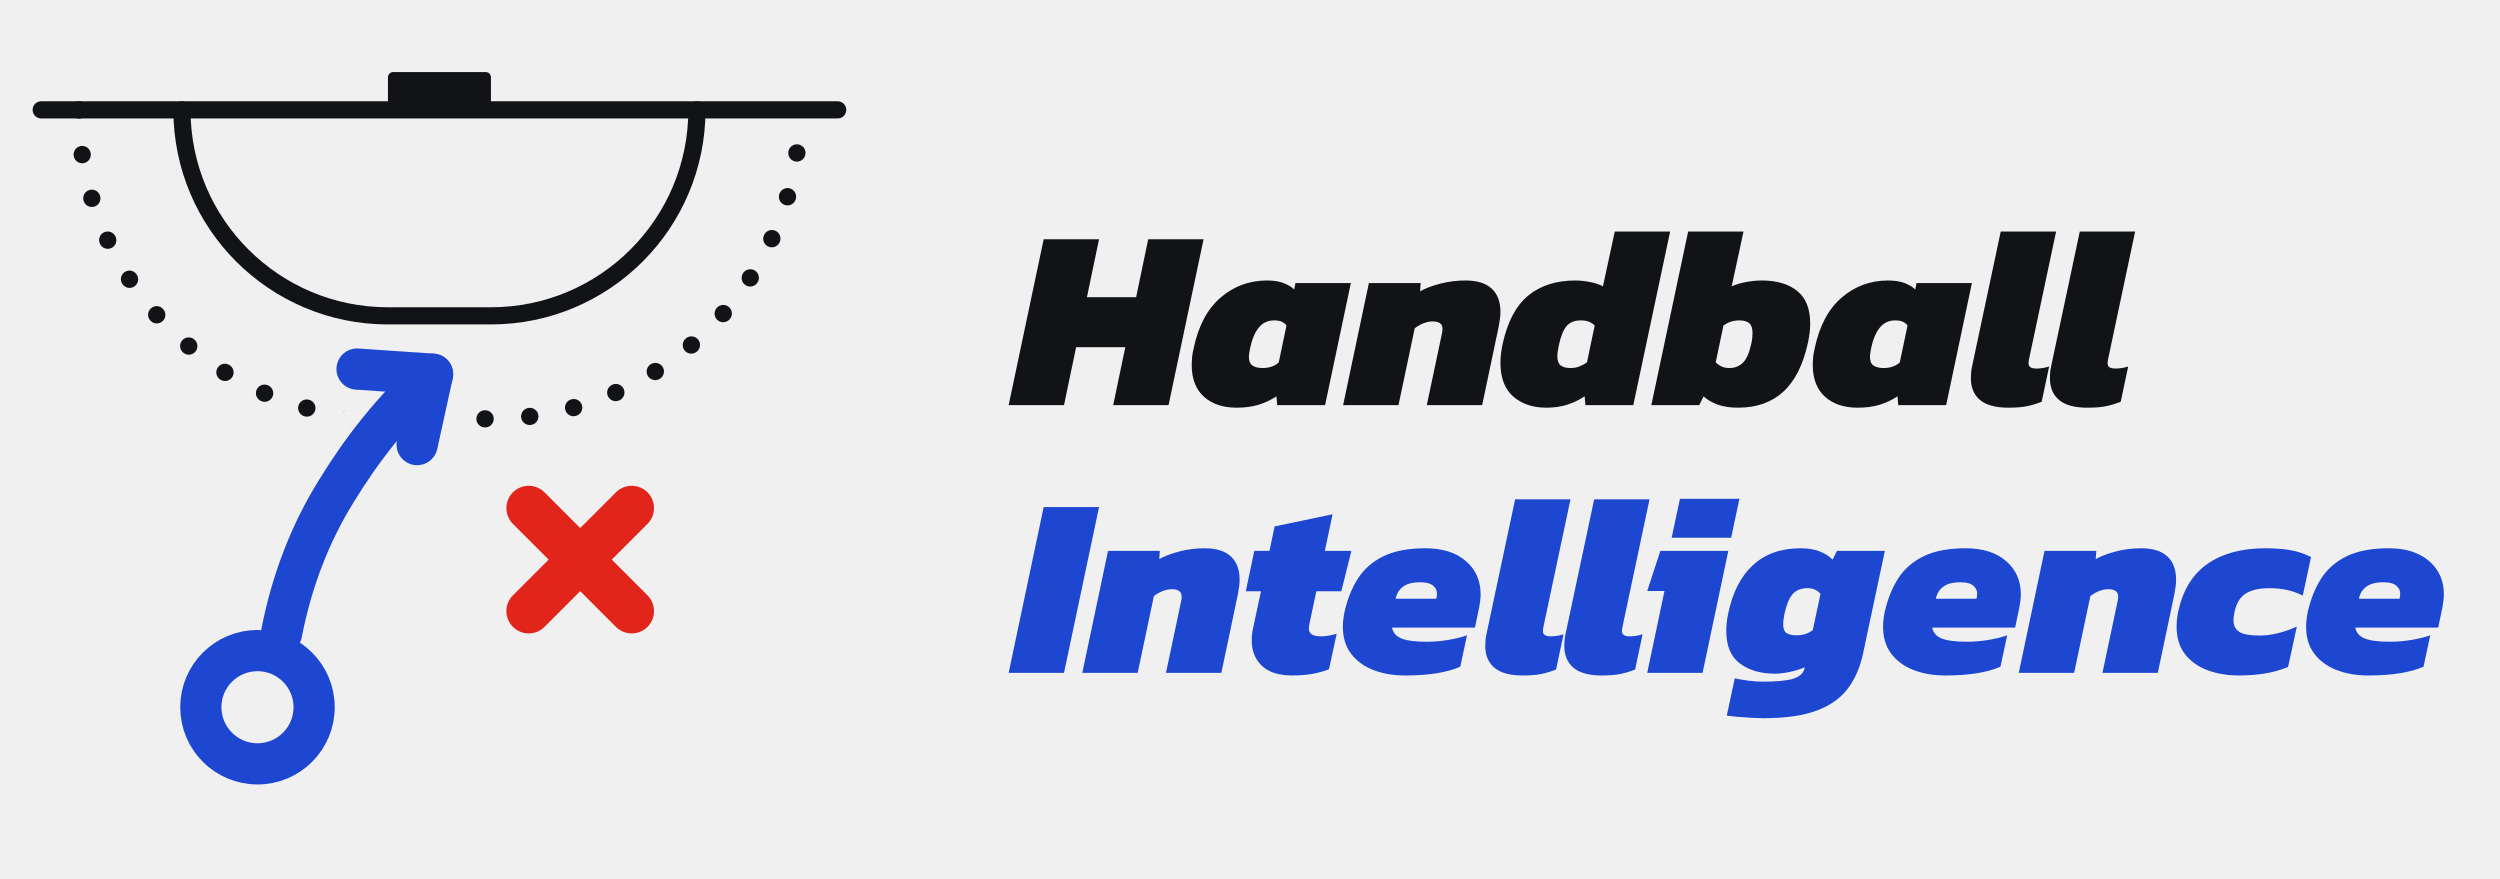
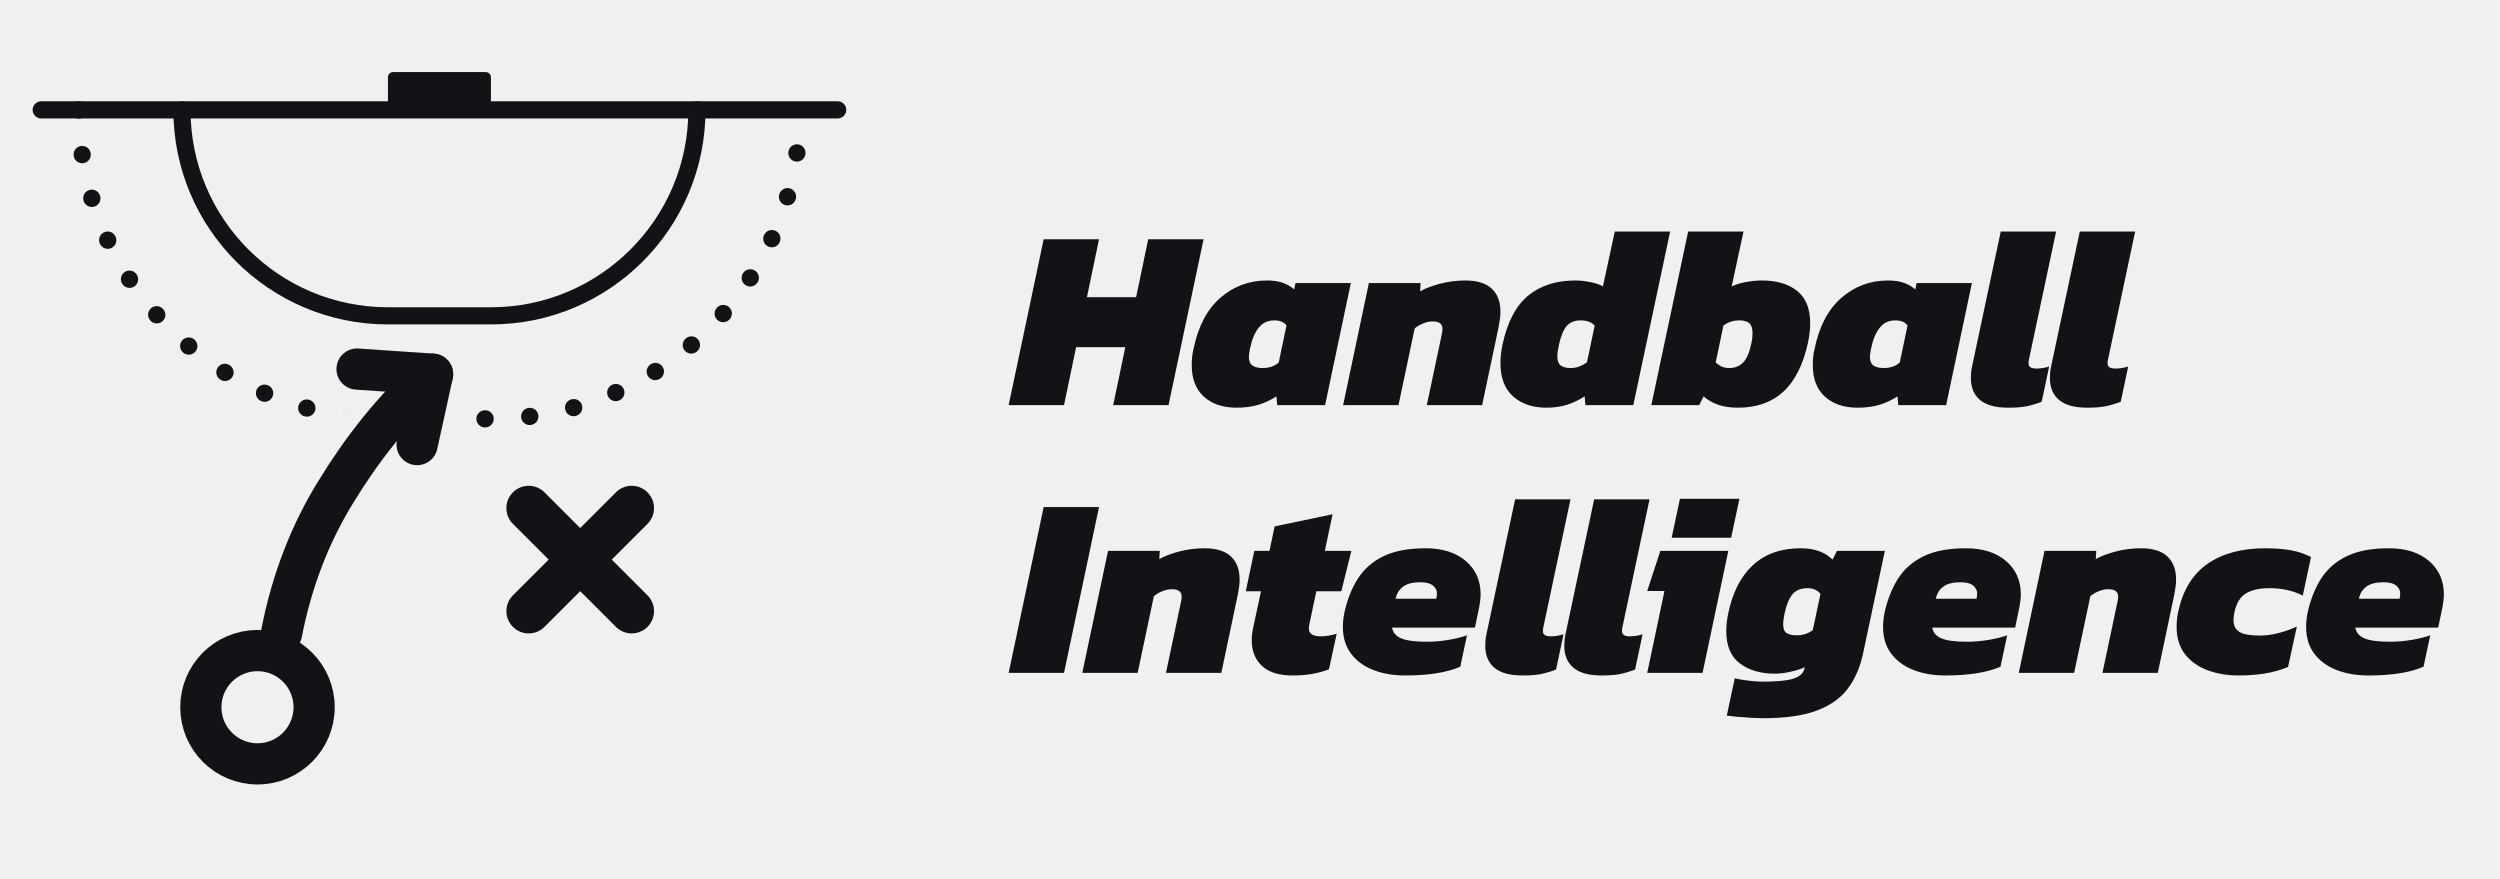
<svg xmlns="http://www.w3.org/2000/svg" viewBox="0 0 1456.4 512">
  <defs>
-     <mask id="km22" maskUnits="userSpaceOnUse" x="0" y="0" width="512" height="512">
+     <mask id="km23" maskUnits="userSpaceOnUse" x="0" y="0" width="512" height="512">
      <rect width="512" height="512" fill="#fff" />
      <path d="M308 296L368 356M368 296L308 356" stroke="#000" stroke-width="48" stroke-linecap="round" fill="none" />
      <circle cx="150" cy="412" r="33" fill="none" stroke="#000" stroke-width="46" />
      <path d="M164 369 C 170 338, 181 310, 196 286 C 210 263, 229 238, 252 218" fill="none" stroke="#000" stroke-width="46" stroke-linecap="round" />
      <path d="M243 259 L252 218 L208 215" fill="none" stroke="#000" stroke-width="46" stroke-linecap="round" stroke-linejoin="round" />
    </mask>
  </defs>
-   <g mask="url(#km22)">
+   <g mask="url(#km23)">
    <path d="M24 64H488" stroke="#111316" stroke-width="10" stroke-linecap="round" fill="none" />
    <rect x="226" y="42" width="60" height="22" rx="3" fill="#111316" />
    <path d="M106 64A120 120 0 0 0 226 184H286A120 120 0 0 0 406 64" stroke="#111316" stroke-width="10" fill="none" stroke-linecap="round" />
    <path d="M46 64A180 180 0 0 0 226 244H286A180 180 0 0 0 466 64" stroke="#111316" stroke-width="10" fill="none" stroke-linecap="round" stroke-dasharray="0.1 26" />
  </g>
-   <path d="M308 296L368 356M368 296L308 356" stroke="#e1251b" stroke-width="26" stroke-linecap="round" fill="none" />
-   <circle cx="150" cy="412" r="33" fill="none" stroke="#1d47d1" stroke-width="24" />
-   <path d="M164 369 C 170 338, 181 310, 196 286 C 210 263, 229 238, 252 218" fill="none" stroke="#1d47d1" stroke-width="24" stroke-linecap="round" />
-   <path d="M243 259 L252 218 L208 215" fill="none" stroke="#1d47d1" stroke-width="24" stroke-linecap="round" stroke-linejoin="round" />
+   <path d="M308 296L368 356M368 296L308 356" stroke="#111316" stroke-width="26" stroke-linecap="round" fill="none" />
+   <circle cx="150" cy="412" r="33" fill="none" stroke="#111316" stroke-width="24" />
+   <path d="M164 369 C 170 338, 181 310, 196 286 C 210 263, 229 238, 252 218" fill="none" stroke="#111316" stroke-width="24" stroke-linecap="round" />
+   <path d="M243 259 L252 218 L208 215" fill="none" stroke="#111316" stroke-width="24" stroke-linecap="round" stroke-linejoin="round" />
  <path d="M619.85 236L587.60 236L608 139.40L640.25 139.40L633.20 173.15L661.85 173.15L668.90 139.40L701.15 139.40L680.75 236L648.50 236L655.55 202.25L626.90 202.25L619.85 236ZM720.35 237.50L720.35 237.50Q708.35 237.50 701.30 231.05Q694.25 224.60 694.25 212.75L694.25 212.75Q694.25 210.50 694.47 208.10Q694.70 205.70 695.30 203.30L695.30 203.30Q699.35 183.50 710.97 173.45Q722.60 163.40 738.05 163.40L738.05 163.40Q744.05 163.40 747.95 164.98Q751.85 166.55 753.95 168.65L753.95 168.65L754.70 164.90L786.95 164.90L771.95 236L744.05 236L743.60 230.90Q738.80 234.05 733.25 235.78Q727.70 237.50 720.35 237.50ZM735.50 214.40L735.50 214.40Q738.65 214.40 741.05 213.50Q743.45 212.60 744.95 211.10L744.95 211.10L749.45 189.65Q748.40 188.15 746.67 187.40Q744.95 186.65 742.25 186.65L742.25 186.65Q736.70 186.65 733.25 190.93Q729.80 195.20 728.15 203.30L728.15 203.30Q728 204.65 727.77 205.78Q727.55 206.90 727.55 207.80L727.55 207.80Q727.55 211.55 729.65 212.97Q731.75 214.40 735.50 214.40ZM814.70 236L782.45 236L797.45 164.90L827.60 164.90L827.30 169.70Q831.80 167.15 838.92 165.28Q846.05 163.40 853.70 163.40L853.70 163.40Q863.90 163.40 869.00 168.13Q874.10 172.85 874.10 181.70L874.10 181.70Q874.10 183.65 873.80 185.82Q873.50 188 873.05 190.40L873.05 190.40L863.45 236L831.20 236L840.05 194.15Q840.20 193.40 840.27 192.80Q840.35 192.20 840.35 191.60L840.35 191.60Q840.35 187.25 834.65 187.25L834.65 187.25Q831.80 187.25 828.95 188.45Q826.10 189.65 824.15 191.30L824.15 191.30L814.70 236ZM900.80 237.50L900.80 237.50Q888.95 237.50 881.52 230.97Q874.10 224.45 874.10 211.40L874.10 211.40Q874.10 208.85 874.40 206.22Q874.70 203.60 875.30 200.75L875.30 200.75Q879.50 181.10 890.22 172.25Q900.95 163.40 917.75 163.40L917.75 163.40Q921.95 163.40 926.67 164.38Q931.40 165.35 933.80 166.85L933.80 166.85L940.70 134.90L972.95 134.90L951.50 236L923.60 236L923.15 230.90Q918.35 234.05 912.95 235.78Q907.55 237.50 900.80 237.50ZM915.05 214.40L915.05 214.40Q917.75 214.40 920.07 213.50Q922.40 212.60 924.50 211.10L924.50 211.10L929.00 189.65Q926.15 186.65 920.90 186.65L920.90 186.65Q915.50 186.65 912.65 189.95Q909.80 193.25 908.15 201.05L908.15 201.05Q907.25 205.10 907.25 207.65L907.25 207.65Q907.25 211.40 909.20 212.90Q911.15 214.40 915.05 214.40ZM1012.55 237.50L1012.55 237.50Q1005.80 237.50 1000.85 235.78Q995.90 234.05 992.45 230.90L992.45 230.90L989.90 236L962 236L983.45 134.90L1015.70 134.90L1008.80 166.85Q1012.25 165.20 1017.13 164.30Q1022 163.40 1026.35 163.40L1026.35 163.40Q1039.40 163.40 1046.97 169.48Q1054.55 175.55 1054.55 188.45L1054.55 188.45Q1054.55 193.55 1053.20 199.85L1053.20 199.85Q1049 218.90 1038.88 228.20Q1028.75 237.50 1012.55 237.50ZM1007.45 214.40L1007.45 214.40Q1012.25 214.40 1015.40 211.25Q1018.55 208.10 1020.20 200.30L1020.20 200.30Q1020.65 198.35 1020.80 196.78Q1020.95 195.20 1020.95 194L1020.95 194Q1020.95 189.95 1019.07 188.30Q1017.20 186.65 1013.30 186.65L1013.30 186.65Q1008.05 186.65 1004 189.65L1004 189.65L999.50 211.10Q1001 212.60 1002.88 213.50Q1004.75 214.40 1007.45 214.40ZM1082.15 237.50L1082.15 237.50Q1070.15 237.50 1063.10 231.05Q1056.05 224.60 1056.05 212.75L1056.05 212.75Q1056.05 210.50 1056.27 208.10Q1056.50 205.70 1057.10 203.30L1057.10 203.30Q1061.15 183.50 1072.77 173.45Q1084.40 163.40 1099.85 163.40L1099.85 163.40Q1105.85 163.40 1109.75 164.98Q1113.65 166.55 1115.75 168.65L1115.75 168.65L1116.50 164.90L1148.75 164.90L1133.75 236L1105.85 236L1105.40 230.90Q1100.60 234.05 1095.05 235.78Q1089.50 237.50 1082.15 237.50ZM1097.30 214.40L1097.30 214.40Q1100.45 214.40 1102.85 213.50Q1105.25 212.60 1106.75 211.10L1106.75 211.10L1111.25 189.65Q1110.20 188.15 1108.47 187.40Q1106.75 186.65 1104.05 186.65L1104.05 186.65Q1098.50 186.65 1095.05 190.93Q1091.60 195.20 1089.95 203.30L1089.95 203.30Q1089.80 204.65 1089.57 205.78Q1089.35 206.90 1089.35 207.80L1089.35 207.80Q1089.35 211.55 1091.45 212.97Q1093.55 214.40 1097.30 214.40ZM1169.90 237.50L1169.90 237.50Q1158.80 237.50 1153.47 233Q1148.15 228.50 1148.15 220.25L1148.15 220.25Q1148.15 218.60 1148.30 216.88Q1148.45 215.15 1148.90 213.20L1148.90 213.20L1165.55 134.90L1197.80 134.90L1182.05 209.15Q1181.90 209.75 1181.82 210.43Q1181.75 211.10 1181.75 211.70L1181.75 211.70Q1181.75 214.70 1186.25 214.70L1186.25 214.70Q1188.20 214.70 1190.07 214.40Q1191.95 214.10 1193.75 213.50L1193.75 213.50L1189.40 234.05Q1184.75 235.85 1180.62 236.68Q1176.50 237.50 1169.90 237.50ZM1215.95 237.50L1215.95 237.50Q1204.85 237.50 1199.52 233Q1194.20 228.50 1194.20 220.25L1194.20 220.25Q1194.20 218.60 1194.35 216.88Q1194.50 215.15 1194.95 213.20L1194.95 213.20L1211.60 134.90L1243.85 134.90L1228.10 209.15Q1227.95 209.75 1227.87 210.43Q1227.80 211.10 1227.80 211.70L1227.80 211.70Q1227.80 214.70 1232.30 214.70L1232.30 214.70Q1234.25 214.70 1236.12 214.40Q1238.00 214.10 1239.80 213.50L1239.80 213.50L1235.45 234.05Q1230.80 235.85 1226.67 236.68Q1222.55 237.50 1215.95 237.50Z" fill="#111316" />
-   <path d="M619.85 392L587.60 392L608 295.40L640.25 295.40L619.85 392ZM662.75 392L630.50 392L645.50 320.90L675.65 320.90L675.35 325.70Q679.85 323.15 686.98 321.27Q694.10 319.40 701.75 319.40L701.75 319.40Q711.95 319.40 717.05 324.13Q722.15 328.85 722.15 337.70L722.15 337.70Q722.15 339.65 721.85 341.82Q721.55 344 721.10 346.40L721.10 346.40L711.50 392L679.25 392L688.10 350.15Q688.25 349.40 688.32 348.80Q688.40 348.20 688.40 347.60L688.40 347.60Q688.40 343.25 682.70 343.25L682.70 343.25Q679.85 343.25 677 344.45Q674.15 345.65 672.20 347.30L672.20 347.30L662.75 392ZM752.90 393.50L752.90 393.50Q741.05 393.50 735.13 387.88Q729.20 382.25 729.20 372.95L729.20 372.95Q729.20 369.50 730.10 365.45L730.10 365.45L734.60 344.45L725.75 344.45L730.70 320.90L739.55 320.90L742.55 306.65L776.30 299.60L771.80 320.90L787.25 320.90L781.40 344.45L766.85 344.45L762.80 363.50Q762.65 364.25 762.57 364.93Q762.50 365.60 762.50 366.20L762.50 366.20Q762.50 370.70 769.40 370.70L769.40 370.70Q773.75 370.70 778.70 369.20L778.70 369.20L774.20 389.90Q769.55 391.70 764.38 392.60Q759.20 393.50 752.90 393.50ZM818.60 393.50L818.60 393.50Q808.10 393.50 799.92 390.27Q791.75 387.05 787.02 380.75Q782.30 374.45 782.30 365.15L782.30 365.15Q782.30 361.25 783.20 356.75L783.20 356.75Q785.75 345.35 791.08 337.02Q796.40 328.70 805.92 324.05Q815.45 319.40 830.45 319.40L830.45 319.40Q845.30 319.40 853.92 326.82Q862.55 334.25 862.55 346.25L862.55 346.25Q862.55 347.90 862.33 349.70Q862.10 351.50 861.80 353.30L861.80 353.30L859.25 365.60L810.95 365.60Q811.70 369.95 816.35 371.90Q821 373.85 831.05 373.85L831.05 373.85Q837.65 373.85 844.10 372.73Q850.55 371.60 854.60 370.10L854.60 370.10L850.70 388.40Q839 393.50 818.60 393.50ZM813.05 348.80L813.05 348.80L836.75 348.80L837.05 346.85Q837.50 343.70 835.17 341.45Q832.85 339.20 827.30 339.20L827.30 339.20Q820.85 339.20 817.40 341.75Q813.95 344.30 813.05 348.80ZM887 393.50L887 393.50Q875.90 393.50 870.58 389Q865.25 384.50 865.25 376.25L865.25 376.25Q865.25 374.60 865.40 372.88Q865.55 371.15 866 369.20L866 369.20L882.65 290.90L914.90 290.90L899.15 365.15Q899 365.75 898.92 366.43Q898.85 367.10 898.85 367.70L898.85 367.70Q898.85 370.70 903.35 370.70L903.35 370.70Q905.30 370.70 907.17 370.40Q909.05 370.10 910.85 369.50L910.85 369.50L906.50 390.05Q901.85 391.85 897.73 392.68Q893.60 393.50 887 393.50ZM933.05 393.50L933.05 393.50Q921.95 393.50 916.63 389Q911.30 384.50 911.30 376.25L911.30 376.25Q911.30 374.60 911.45 372.88Q911.60 371.15 912.05 369.20L912.05 369.20L928.70 290.90L960.95 290.90L945.20 365.15Q945.05 365.75 944.97 366.43Q944.90 367.10 944.90 367.70L944.90 367.70Q944.90 370.70 949.40 370.70L949.40 370.70Q951.35 370.70 953.22 370.40Q955.10 370.10 956.90 369.50L956.90 369.50L952.55 390.05Q947.90 391.85 943.77 392.68Q939.65 393.50 933.05 393.50ZM1008.50 313.25L973.85 313.25L978.65 290.60L1013.30 290.60L1008.50 313.25ZM991.85 392L959.60 392L969.65 344.30L959.60 344.30L967.25 320.90L1006.85 320.90L991.85 392ZM1027.25 418.40L1027.25 418.40Q1024.85 418.40 1020.50 418.18Q1016.15 417.95 1012.02 417.57Q1007.90 417.20 1005.95 416.90L1005.95 416.90L1010.60 395.15Q1013.60 395.90 1018.40 396.50Q1023.20 397.10 1026.80 397.10L1026.80 397.10Q1039.25 397.10 1044.65 395.38Q1050.05 393.65 1051.10 389.90L1051.10 389.90L1051.40 388.70Q1048.10 390.20 1043.15 391.32Q1038.20 392.45 1033.85 392.45L1033.85 392.45Q1021.55 392.45 1013.60 386.52Q1005.65 380.60 1005.65 367.55L1005.65 367.55Q1005.65 362.90 1006.70 357.80L1006.70 357.80Q1010.45 339.20 1021.10 329.30Q1031.75 319.40 1049.00 319.40L1049.00 319.40Q1055.45 319.40 1060.02 321.20Q1064.60 323 1067.60 326L1067.60 326L1070.15 320.90L1098.05 320.90L1085.30 380.90Q1082.75 392.75 1076.45 401.15Q1070.15 409.55 1058.30 413.98Q1046.45 418.40 1027.25 418.40ZM1046.75 370.10L1046.75 370.10Q1052.00 370.10 1056.05 367.10L1056.05 367.10L1060.55 345.95Q1057.70 342.65 1053.05 342.65L1053.05 342.65Q1047.20 342.65 1044.20 346.25Q1041.20 349.85 1039.55 357.65L1039.55 357.65Q1039.25 359.45 1039.02 360.95Q1038.80 362.45 1038.80 363.65L1038.80 363.65Q1038.80 367.55 1040.82 368.82Q1042.85 370.10 1046.75 370.10ZM1133.30 393.50L1133.30 393.50Q1122.80 393.50 1114.62 390.27Q1106.45 387.05 1101.72 380.75Q1097.00 374.45 1097.00 365.15L1097.00 365.15Q1097.00 361.25 1097.90 356.75L1097.90 356.75Q1100.45 345.35 1105.77 337.02Q1111.10 328.70 1120.62 324.05Q1130.15 319.40 1145.15 319.40L1145.15 319.40Q1160.00 319.40 1168.62 326.82Q1177.25 334.25 1177.25 346.25L1177.25 346.25Q1177.25 347.90 1177.02 349.70Q1176.80 351.50 1176.50 353.30L1176.50 353.30L1173.95 365.60L1125.65 365.60Q1126.40 369.95 1131.05 371.90Q1135.70 373.85 1145.75 373.85L1145.75 373.85Q1152.35 373.85 1158.80 372.73Q1165.25 371.60 1169.30 370.10L1169.30 370.10L1165.40 388.40Q1153.70 393.50 1133.30 393.50ZM1127.75 348.80L1127.75 348.80L1151.45 348.80L1151.75 346.85Q1152.20 343.70 1149.87 341.45Q1147.55 339.20 1142.00 339.20L1142.00 339.20Q1135.55 339.20 1132.10 341.75Q1128.65 344.30 1127.75 348.80ZM1208.30 392L1176.05 392L1191.05 320.90L1221.20 320.90L1220.90 325.70Q1225.40 323.15 1232.52 321.27Q1239.65 319.40 1247.30 319.40L1247.30 319.40Q1257.50 319.40 1262.60 324.13Q1267.70 328.85 1267.70 337.70L1267.70 337.70Q1267.70 339.65 1267.40 341.82Q1267.10 344 1266.65 346.40L1266.65 346.40L1257.05 392L1224.80 392L1233.65 350.15Q1233.80 349.40 1233.87 348.80Q1233.95 348.20 1233.95 347.60L1233.95 347.60Q1233.95 343.25 1228.25 343.25L1228.25 343.25Q1225.40 343.25 1222.55 344.45Q1219.70 345.65 1217.75 347.30L1217.75 347.30L1208.30 392ZM1304.15 393.50L1304.15 393.50Q1294.25 393.50 1286.00 390.43Q1277.75 387.35 1272.87 381.05Q1268.00 374.75 1268.00 365.15L1268.00 365.15Q1268.00 360.95 1268.90 356.45L1268.90 356.45Q1272.95 337.55 1286.00 328.48Q1299.05 319.40 1319.75 319.40L1319.75 319.40Q1328.00 319.40 1334.37 320.52Q1340.75 321.65 1346.30 324.50L1346.30 324.50L1341.50 347Q1333.25 342.65 1322.00 342.65L1322.00 342.65Q1313.30 342.65 1308.35 345.73Q1303.40 348.80 1301.75 356.45L1301.75 356.45Q1301.45 357.80 1301.30 359Q1301.15 360.20 1301.15 361.25L1301.15 361.25Q1301.15 366.05 1304.60 368.15Q1308.05 370.25 1316.30 370.25L1316.30 370.25Q1321.70 370.25 1327.25 368.82Q1332.80 367.40 1338.05 365L1338.05 365L1332.95 388.55Q1326.35 391.25 1319.30 392.38Q1312.25 393.50 1304.15 393.50ZM1379.75 393.50L1379.75 393.50Q1369.25 393.50 1361.07 390.27Q1352.90 387.05 1348.17 380.75Q1343.45 374.45 1343.45 365.15L1343.45 365.15Q1343.45 361.25 1344.35 356.75L1344.35 356.75Q1346.90 345.35 1352.22 337.02Q1357.55 328.70 1367.07 324.05Q1376.60 319.40 1391.60 319.40L1391.60 319.40Q1406.45 319.40 1415.07 326.82Q1423.70 334.25 1423.70 346.25L1423.70 346.25Q1423.70 347.90 1423.47 349.70Q1423.25 351.50 1422.95 353.30L1422.95 353.30L1420.40 365.60L1372.10 365.60Q1372.85 369.95 1377.50 371.90Q1382.15 373.85 1392.20 373.85L1392.20 373.85Q1398.80 373.85 1405.25 372.73Q1411.70 371.60 1415.75 370.10L1415.75 370.10L1411.85 388.40Q1400.15 393.50 1379.75 393.50ZM1374.20 348.80L1374.20 348.80L1397.90 348.80L1398.20 346.85Q1398.65 343.70 1396.32 341.45Q1394.00 339.20 1388.45 339.20L1388.45 339.20Q1382.00 339.20 1378.55 341.75Q1375.10 344.30 1374.20 348.80Z" fill="#1d47d1" />
+   <path d="M619.85 392L587.60 392L608 295.40L640.25 295.40L619.85 392ZM662.75 392L630.50 392L645.50 320.90L675.65 320.90L675.35 325.70Q679.85 323.15 686.98 321.27Q694.10 319.40 701.75 319.40L701.75 319.40Q711.95 319.40 717.05 324.13Q722.15 328.85 722.15 337.70L722.15 337.70Q722.15 339.65 721.85 341.82Q721.55 344 721.10 346.40L721.10 346.40L711.50 392L679.25 392L688.10 350.15Q688.25 349.40 688.32 348.80Q688.40 348.20 688.40 347.60L688.40 347.60Q688.40 343.25 682.70 343.25L682.70 343.25Q679.85 343.25 677 344.45Q674.15 345.65 672.20 347.30L672.20 347.30L662.75 392ZM752.90 393.50L752.90 393.50Q741.05 393.50 735.13 387.88Q729.20 382.25 729.20 372.95L729.20 372.95Q729.20 369.50 730.10 365.45L730.10 365.45L734.60 344.45L725.75 344.45L730.70 320.90L739.55 320.90L742.55 306.65L776.30 299.60L771.80 320.90L787.25 320.90L781.40 344.45L766.85 344.45L762.80 363.50Q762.65 364.25 762.57 364.93Q762.50 365.60 762.50 366.20L762.50 366.20Q762.50 370.70 769.40 370.70L769.40 370.70Q773.75 370.70 778.70 369.20L778.70 369.20L774.20 389.90Q769.55 391.70 764.38 392.60Q759.20 393.50 752.90 393.50ZM818.60 393.50L818.60 393.50Q808.10 393.50 799.92 390.27Q791.75 387.05 787.02 380.75Q782.30 374.45 782.30 365.15L782.30 365.15Q782.30 361.25 783.20 356.75L783.20 356.75Q785.75 345.35 791.08 337.02Q796.40 328.70 805.92 324.05Q815.45 319.40 830.45 319.40L830.45 319.40Q845.30 319.40 853.92 326.82Q862.55 334.25 862.55 346.25L862.55 346.25Q862.55 347.90 862.33 349.70Q862.10 351.50 861.80 353.30L861.80 353.30L859.25 365.60L810.95 365.60Q811.70 369.95 816.35 371.90Q821 373.85 831.05 373.85L831.05 373.85Q837.65 373.85 844.10 372.73Q850.55 371.60 854.60 370.10L854.60 370.10L850.70 388.40Q839 393.50 818.60 393.50ZM813.05 348.80L813.05 348.80L836.75 348.80L837.05 346.85Q837.50 343.70 835.17 341.45Q832.85 339.20 827.30 339.20L827.30 339.20Q820.85 339.20 817.40 341.75Q813.95 344.30 813.05 348.80ZM887 393.50L887 393.50Q875.90 393.50 870.58 389Q865.25 384.50 865.25 376.25L865.25 376.25Q865.25 374.60 865.40 372.88Q865.55 371.15 866 369.20L866 369.20L882.65 290.90L914.90 290.90L899.15 365.15Q899 365.75 898.92 366.43Q898.85 367.10 898.85 367.70L898.85 367.70Q898.85 370.70 903.35 370.70L903.35 370.70Q905.30 370.70 907.17 370.40Q909.05 370.10 910.85 369.50L910.85 369.50L906.50 390.05Q901.85 391.85 897.73 392.68Q893.60 393.50 887 393.50ZM933.05 393.50L933.05 393.50Q921.95 393.50 916.63 389Q911.30 384.50 911.30 376.25L911.30 376.25Q911.30 374.60 911.45 372.88Q911.60 371.15 912.05 369.20L912.05 369.20L928.70 290.90L960.95 290.90L945.20 365.15Q945.05 365.75 944.97 366.43Q944.90 367.10 944.90 367.70L944.90 367.70Q944.90 370.70 949.40 370.70L949.40 370.70Q951.35 370.70 953.22 370.40Q955.10 370.10 956.90 369.50L956.90 369.50L952.55 390.05Q947.90 391.85 943.77 392.68Q939.65 393.50 933.05 393.50ZM1008.50 313.25L973.85 313.25L978.65 290.60L1013.30 290.60L1008.50 313.25ZM991.85 392L959.60 392L969.65 344.30L959.60 344.30L967.25 320.90L1006.85 320.90L991.85 392ZM1027.25 418.40L1027.25 418.40Q1024.85 418.40 1020.50 418.18Q1016.15 417.95 1012.02 417.57Q1007.90 417.20 1005.95 416.90L1005.95 416.90L1010.60 395.15Q1013.60 395.90 1018.40 396.50Q1023.20 397.10 1026.80 397.10L1026.80 397.10Q1039.25 397.10 1044.65 395.38Q1050.05 393.65 1051.10 389.90L1051.10 389.90L1051.40 388.70Q1048.10 390.20 1043.15 391.32Q1038.20 392.45 1033.85 392.45L1033.85 392.45Q1021.55 392.45 1013.60 386.52Q1005.65 380.60 1005.65 367.55L1005.65 367.55Q1005.65 362.90 1006.70 357.80L1006.70 357.80Q1010.45 339.20 1021.10 329.30Q1031.75 319.40 1049.00 319.40L1049.00 319.40Q1055.45 319.40 1060.02 321.20Q1064.60 323 1067.60 326L1067.60 326L1070.15 320.90L1098.05 320.90L1085.30 380.90Q1082.75 392.75 1076.45 401.15Q1070.15 409.55 1058.30 413.98Q1046.45 418.40 1027.25 418.40ZM1046.75 370.10L1046.75 370.10Q1052.00 370.10 1056.05 367.10L1056.05 367.10L1060.55 345.95Q1057.70 342.65 1053.05 342.65L1053.05 342.65Q1047.20 342.65 1044.20 346.25Q1041.20 349.85 1039.55 357.65L1039.55 357.65Q1039.25 359.45 1039.02 360.95Q1038.80 362.45 1038.80 363.65L1038.80 363.65Q1038.80 367.55 1040.82 368.82Q1042.85 370.10 1046.75 370.10ZM1133.30 393.50L1133.30 393.50Q1122.80 393.50 1114.62 390.27Q1106.45 387.05 1101.72 380.75Q1097.00 374.45 1097.00 365.15L1097.00 365.15Q1097.00 361.25 1097.90 356.75L1097.90 356.75Q1100.45 345.35 1105.77 337.02Q1111.10 328.70 1120.62 324.05Q1130.15 319.40 1145.15 319.40L1145.15 319.40Q1160.00 319.40 1168.62 326.82Q1177.25 334.25 1177.25 346.25L1177.25 346.25Q1177.25 347.90 1177.02 349.70Q1176.80 351.50 1176.50 353.30L1176.50 353.30L1173.95 365.60L1125.65 365.60Q1126.40 369.95 1131.05 371.90Q1135.70 373.85 1145.75 373.85L1145.75 373.85Q1152.35 373.85 1158.80 372.73Q1165.25 371.60 1169.30 370.10L1169.30 370.10L1165.40 388.40Q1153.70 393.50 1133.30 393.50ZM1127.75 348.80L1127.75 348.80L1151.45 348.80L1151.75 346.85Q1152.20 343.70 1149.87 341.45Q1147.55 339.20 1142.00 339.20L1142.00 339.20Q1135.55 339.20 1132.10 341.75Q1128.65 344.30 1127.75 348.80ZM1208.30 392L1176.05 392L1191.05 320.90L1221.20 320.90L1220.90 325.70Q1225.40 323.15 1232.52 321.27Q1239.65 319.40 1247.30 319.40L1247.30 319.40Q1257.50 319.40 1262.60 324.13Q1267.70 328.85 1267.70 337.70L1267.70 337.70Q1267.70 339.65 1267.40 341.82Q1267.10 344 1266.65 346.40L1266.65 346.40L1257.05 392L1224.80 392L1233.65 350.15Q1233.80 349.40 1233.87 348.80Q1233.95 348.20 1233.95 347.60L1233.95 347.60Q1233.95 343.25 1228.25 343.25L1228.25 343.25Q1225.40 343.25 1222.55 344.45Q1219.70 345.65 1217.75 347.30L1217.75 347.30L1208.30 392ZM1304.15 393.50L1304.15 393.50Q1294.25 393.50 1286.00 390.43Q1277.75 387.35 1272.87 381.05Q1268.00 374.75 1268.00 365.15L1268.00 365.15Q1268.00 360.95 1268.90 356.45L1268.90 356.45Q1272.95 337.55 1286.00 328.48Q1299.05 319.40 1319.75 319.40L1319.75 319.40Q1328.00 319.40 1334.37 320.52Q1340.75 321.65 1346.30 324.50L1346.30 324.50L1341.50 347Q1333.25 342.65 1322.00 342.65L1322.00 342.65Q1313.30 342.65 1308.35 345.73Q1303.40 348.80 1301.75 356.45L1301.75 356.45Q1301.45 357.80 1301.30 359Q1301.15 360.20 1301.15 361.25L1301.15 361.25Q1301.15 366.05 1304.60 368.15Q1308.05 370.25 1316.30 370.25L1316.30 370.25Q1321.70 370.25 1327.25 368.82Q1332.80 367.40 1338.05 365L1338.05 365L1332.95 388.55Q1326.35 391.25 1319.30 392.38Q1312.25 393.50 1304.15 393.50ZM1379.75 393.50L1379.75 393.50Q1369.25 393.50 1361.07 390.27Q1352.90 387.05 1348.17 380.75Q1343.45 374.45 1343.45 365.15L1343.45 365.15Q1343.45 361.25 1344.35 356.75L1344.35 356.75Q1346.90 345.35 1352.22 337.02Q1357.55 328.70 1367.07 324.05Q1376.60 319.40 1391.60 319.40L1391.60 319.40Q1406.45 319.40 1415.07 326.82Q1423.70 334.25 1423.70 346.25L1423.70 346.25Q1423.70 347.90 1423.47 349.70Q1423.25 351.50 1422.95 353.30L1422.95 353.30L1420.40 365.60L1372.10 365.60Q1372.85 369.95 1377.50 371.90Q1382.15 373.85 1392.20 373.85L1392.20 373.85Q1398.80 373.85 1405.25 372.73Q1411.70 371.60 1415.75 370.10L1415.75 370.10L1411.85 388.40Q1400.15 393.50 1379.75 393.50ZM1374.20 348.80L1374.20 348.80L1397.90 348.80L1398.20 346.85Q1398.65 343.70 1396.32 341.45Q1394.00 339.20 1388.45 339.20L1388.45 339.20Q1382.00 339.20 1378.55 341.75Q1375.10 344.30 1374.20 348.80Z" fill="#111316" />
</svg>
